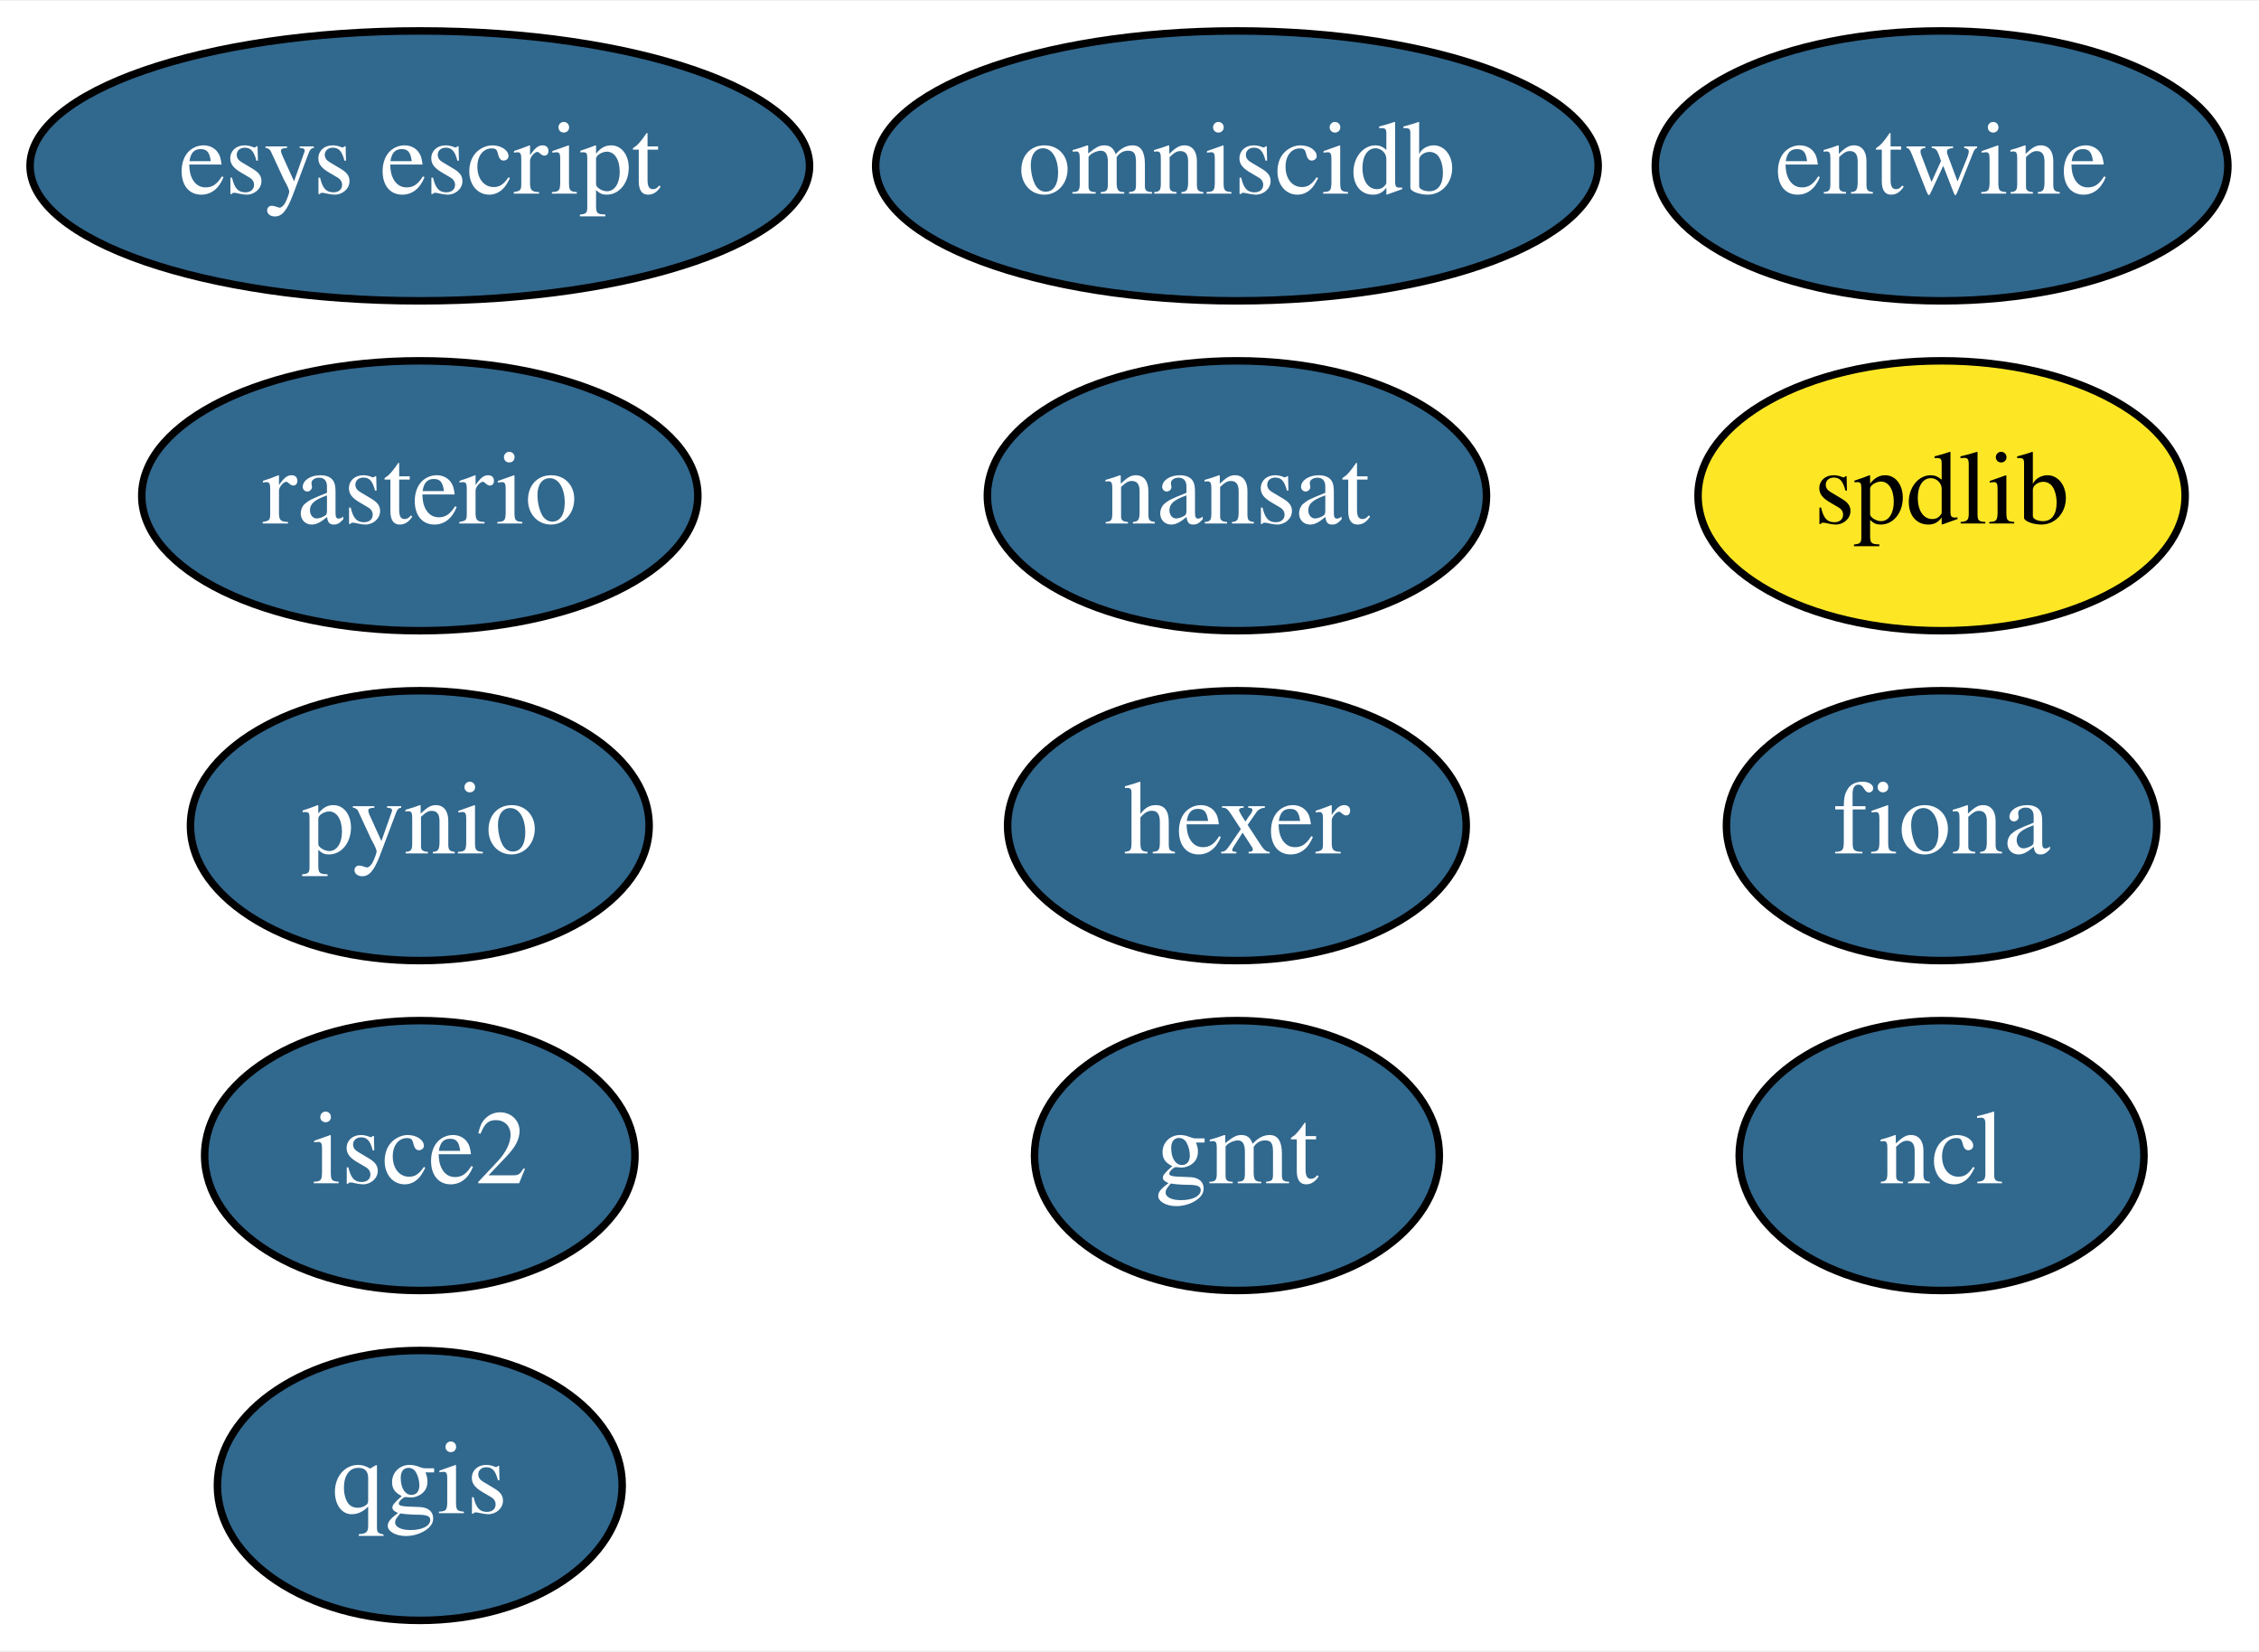
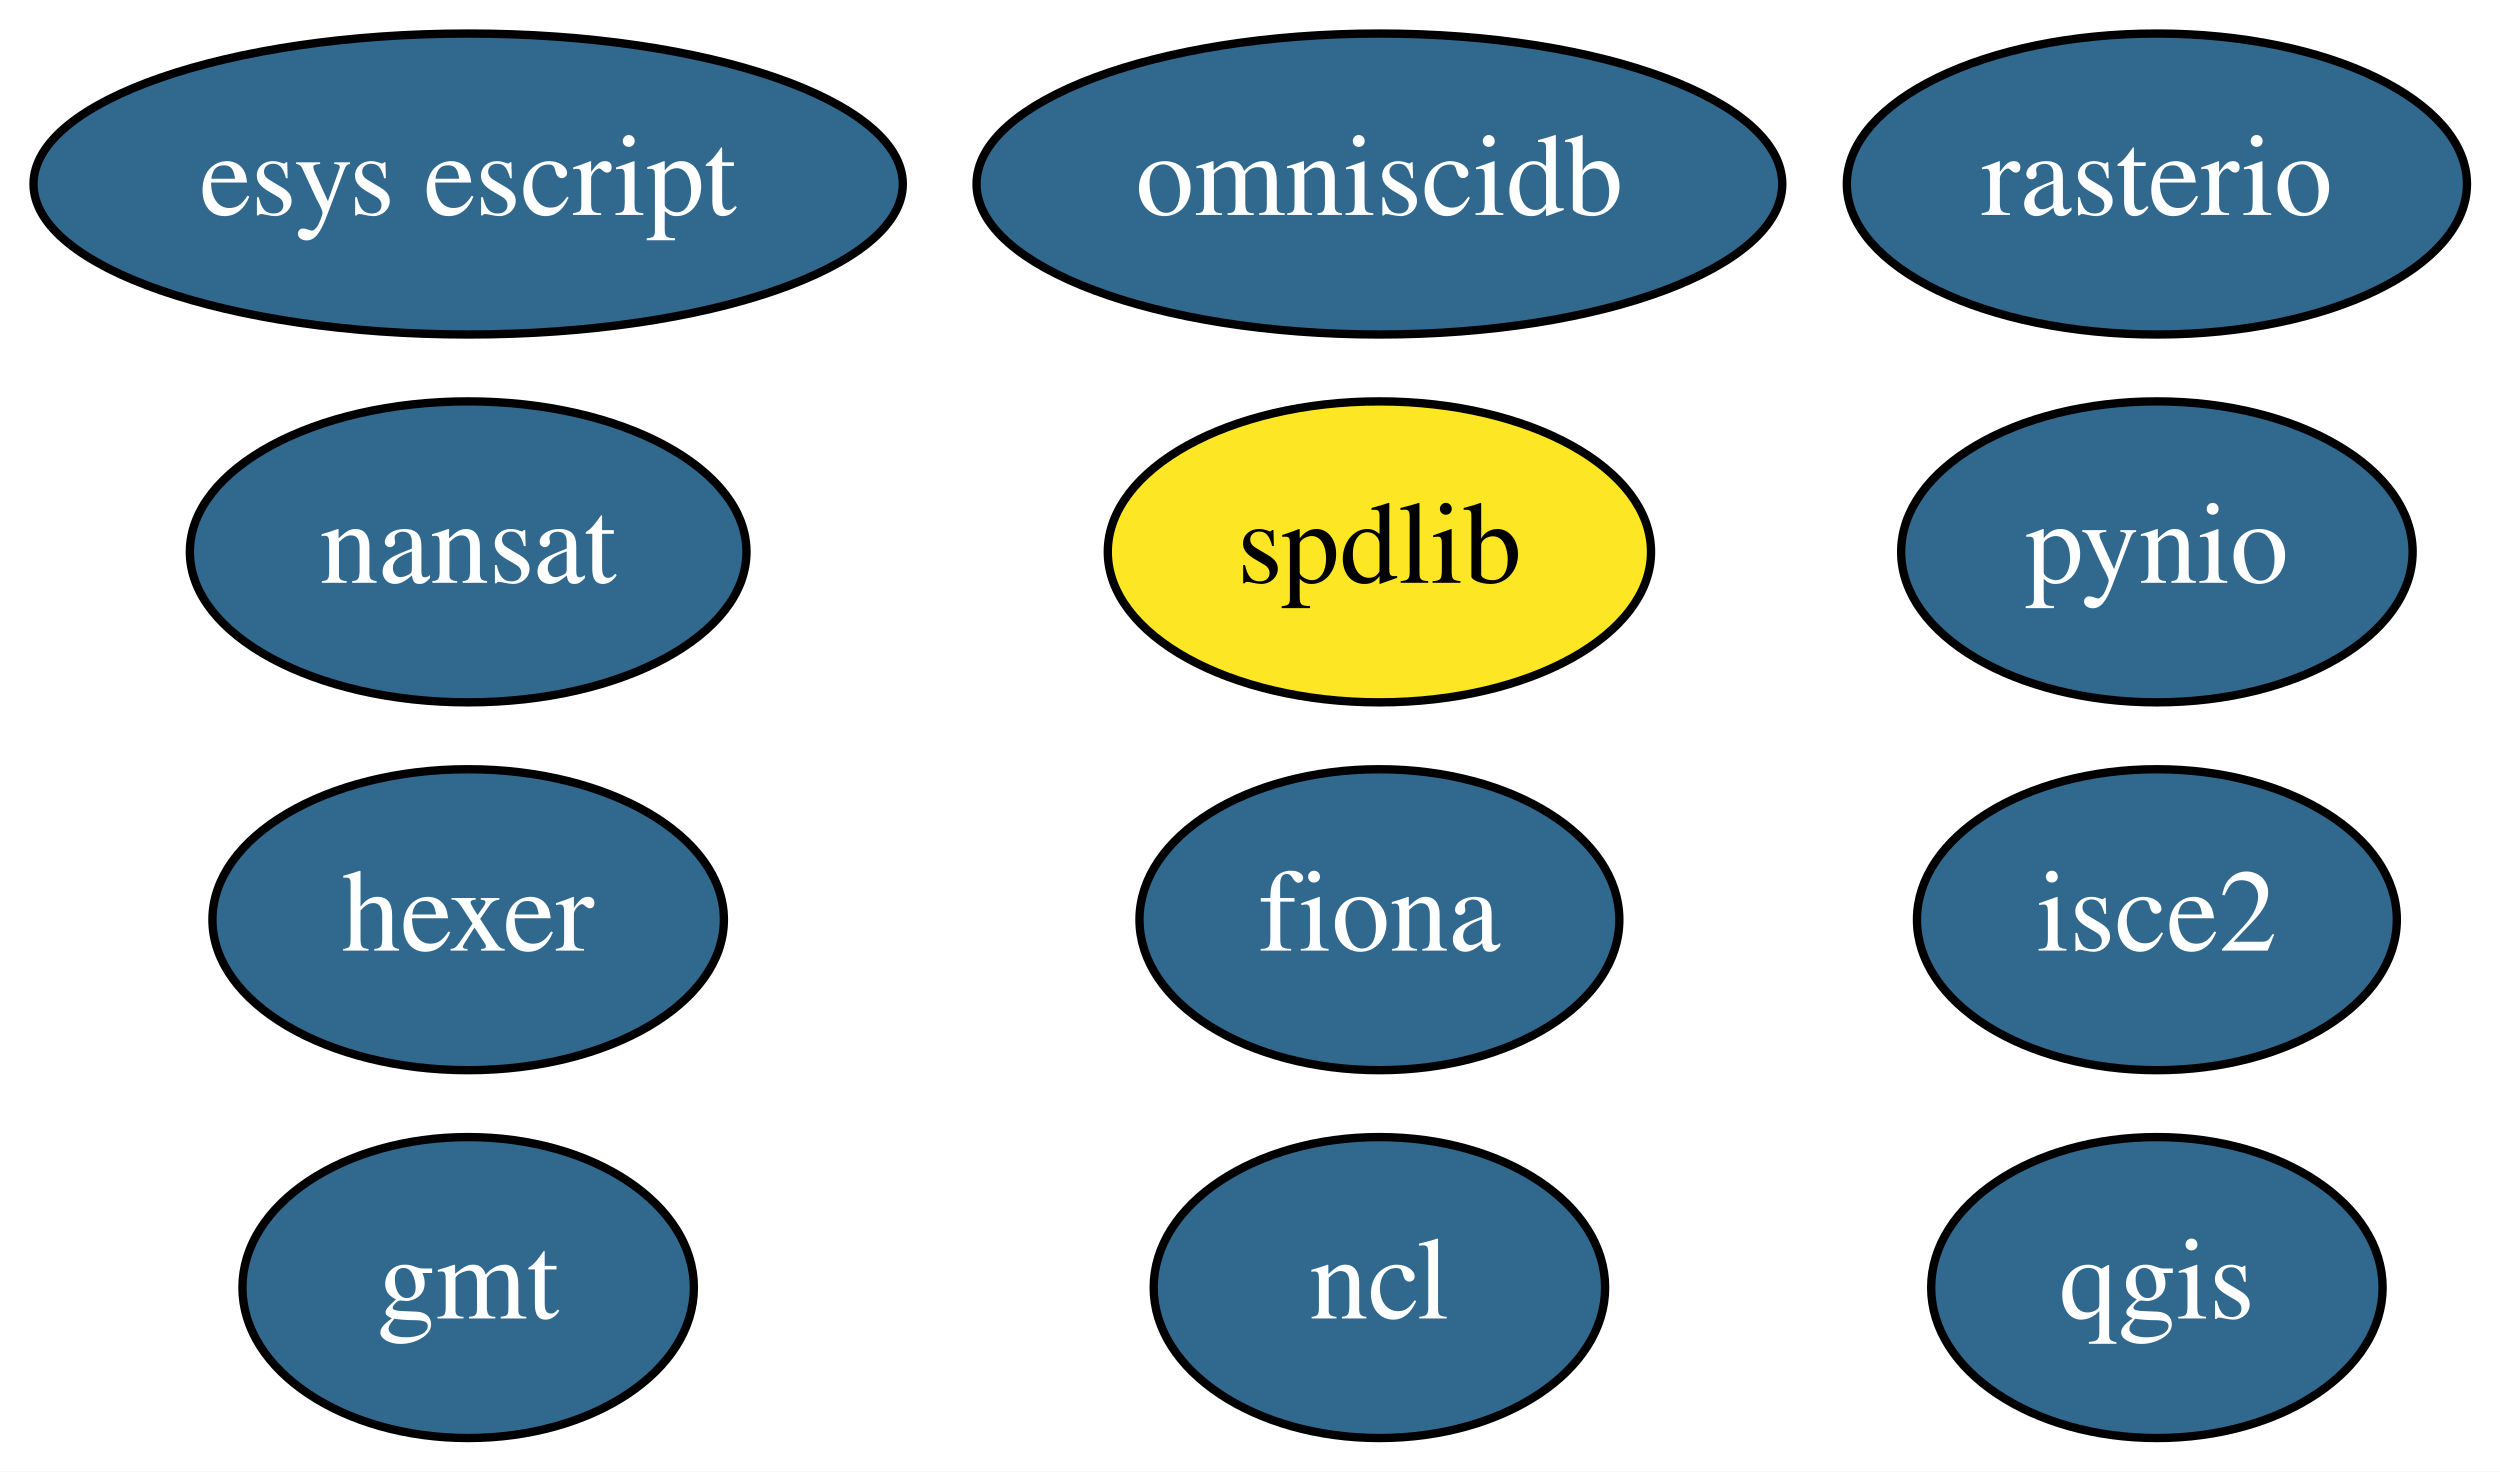
- <svg xmlns="http://www.w3.org/2000/svg" xmlns:xlink="http://www.w3.org/1999/xlink" width="301pt" height="220pt" viewBox="0.00 0.00 301.34 220.00">
-   <g id="graph0" class="graph" transform="scale(1 1) rotate(0) translate(4 216)">
-     <polygon fill="white" stroke="transparent" points="-4,4 -4,-216 297.34,-216 297.34,4 -4,4" />
+ <svg xmlns="http://www.w3.org/2000/svg" xmlns:xlink="http://www.w3.org/1999/xlink" width="299pt" height="176pt" viewBox="0.00 0.00 299.04 176.00">
+   <g id="graph0" class="graph" transform="scale(1 1) rotate(0) translate(4 172)">
+     <polygon fill="white" stroke="transparent" points="-4,4 -4,-172 295.04,-172 295.04,4 -4,4" />
    <g id="node1" class="node">
      <g id="a_node1">
        <a xlink:href="https://github.com/conda-forge/fiona-feedstock/pull/165" xlink:title="fiona">
-           <ellipse fill="#31688e" stroke="black" cx="255" cy="-106" rx="28.7" ry="18" />
-           <text text-anchor="middle" x="255" y="-102.3" font-family="Times,serif" font-size="14.00" fill="white">fiona</text>
+           <ellipse fill="#31688e" stroke="black" cx="161" cy="-62" rx="28.7" ry="18" />
+           <text text-anchor="middle" x="161" y="-58.3" font-family="Times,serif" font-size="14.00" fill="white">fiona</text>
        </a>
      </g>
    </g>
    <g id="node2" class="node">
      <g id="a_node2">
        <a xlink:href="https://github.com/conda-forge/gmt-feedstock/pull/99" xlink:title="gmt">
-           <ellipse fill="#31688e" stroke="black" cx="161" cy="-62" rx="27" ry="18" />
-           <text text-anchor="middle" x="161" y="-58.3" font-family="Times,serif" font-size="14.00" fill="white">gmt</text>
+           <ellipse fill="#31688e" stroke="black" cx="52" cy="-18" rx="27" ry="18" />
+           <text text-anchor="middle" x="52" y="-14.3" font-family="Times,serif" font-size="14.00" fill="white">gmt</text>
        </a>
      </g>
    </g>
    <g id="node3" class="node">
      <g id="a_node3">
        <a xlink:href="https://github.com/conda-forge/nansat-feedstock/pull/31" xlink:title="nansat">
-           <ellipse fill="#31688e" stroke="black" cx="161" cy="-150" rx="33.29" ry="18" />
-           <text text-anchor="middle" x="161" y="-146.3" font-family="Times,serif" font-size="14.00" fill="white">nansat</text>
+           <ellipse fill="#31688e" stroke="black" cx="52" cy="-106" rx="33.29" ry="18" />
+           <text text-anchor="middle" x="52" y="-102.3" font-family="Times,serif" font-size="14.00" fill="white">nansat</text>
        </a>
      </g>
    </g>
    <g id="node4" class="node">
      <g id="a_node4">
        <a xlink:href="https://github.com/conda-forge/ncl-feedstock/pull/80" xlink:title="ncl">
-           <ellipse fill="#31688e" stroke="black" cx="255" cy="-62" rx="27" ry="18" />
-           <text text-anchor="middle" x="255" y="-58.3" font-family="Times,serif" font-size="14.00" fill="white">ncl</text>
+           <ellipse fill="#31688e" stroke="black" cx="161" cy="-18" rx="27" ry="18" />
+           <text text-anchor="middle" x="161" y="-14.3" font-family="Times,serif" font-size="14.00" fill="white">ncl</text>
        </a>
      </g>
    </g>
    <g id="node5" class="node">
      <g id="a_node5">
        <a xlink:href="https://github.com/conda-forge/pynio-feedstock/pull/86" xlink:title="pynio">
-           <ellipse fill="#31688e" stroke="black" cx="52" cy="-106" rx="30.59" ry="18" />
-           <text text-anchor="middle" x="52" y="-102.3" font-family="Times,serif" font-size="14.00" fill="white">pynio</text>
+           <ellipse fill="#31688e" stroke="black" cx="254" cy="-106" rx="30.59" ry="18" />
+           <text text-anchor="middle" x="254" y="-102.3" font-family="Times,serif" font-size="14.00" fill="white">pynio</text>
        </a>
      </g>
    </g>
    <g id="node6" class="node">
      <g id="a_node6">
        <a xlink:href="https://github.com/conda-forge/qgis-feedstock/pull/124" xlink:title="qgis">
-           <ellipse fill="#31688e" stroke="black" cx="52" cy="-18" rx="27" ry="18" />
-           <text text-anchor="middle" x="52" y="-14.3" font-family="Times,serif" font-size="14.00" fill="white">qgis</text>
+           <ellipse fill="#31688e" stroke="black" cx="254" cy="-18" rx="27" ry="18" />
+           <text text-anchor="middle" x="254" y="-14.3" font-family="Times,serif" font-size="14.00" fill="white">qgis</text>
        </a>
      </g>
    </g>
    <g id="node7" class="node">
      <g id="a_node7">
        <a xlink:href="https://github.com/conda-forge/rasterio-feedstock/pull/168" xlink:title="rasterio">
-           <ellipse fill="#31688e" stroke="black" cx="52" cy="-150" rx="37.09" ry="18" />
-           <text text-anchor="middle" x="52" y="-146.3" font-family="Times,serif" font-size="14.00" fill="white">rasterio</text>
+           <ellipse fill="#31688e" stroke="black" cx="254" cy="-150" rx="37.09" ry="18" />
+           <text text-anchor="middle" x="254" y="-146.3" font-family="Times,serif" font-size="14.00" fill="white">rasterio</text>
        </a>
      </g>
    </g>
    <g id="node8" class="node">
      <g id="a_node8">
        <a xlink:href="https://github.com/conda-forge/hexer-feedstock/pull/6" xlink:title="hexer">
-           <ellipse fill="#31688e" stroke="black" cx="161" cy="-106" rx="30.59" ry="18" />
-           <text text-anchor="middle" x="161" y="-102.3" font-family="Times,serif" font-size="14.00" fill="white">hexer</text>
+           <ellipse fill="#31688e" stroke="black" cx="52" cy="-62" rx="30.59" ry="18" />
+           <text text-anchor="middle" x="52" y="-58.3" font-family="Times,serif" font-size="14.00" fill="white">hexer</text>
        </a>
      </g>
    </g>
    <g id="node9" class="node">
      <g id="a_node9">
        <a xlink:href="https://github.com/conda-forge/spdlib-feedstock" xlink:title="spdlib">
-           <ellipse fill="#fde725" stroke="black" cx="255" cy="-150" rx="32.49" ry="18" />
-           <text text-anchor="middle" x="255" y="-146.3" font-family="Times,serif" font-size="14.00">spdlib</text>
+           <ellipse fill="#fde725" stroke="black" cx="161" cy="-106" rx="32.49" ry="18" />
+           <text text-anchor="middle" x="161" y="-102.3" font-family="Times,serif" font-size="14.00">spdlib</text>
        </a>
      </g>
    </g>
    <g id="node10" class="node">
      <g id="a_node10">
-         <a xlink:href="https://github.com/conda-forge/entwine-feedstock/pull/15" xlink:title="entwine">
-           <ellipse fill="#31688e" stroke="black" cx="255" cy="-194" rx="38.19" ry="18" />
-           <text text-anchor="middle" x="255" y="-190.3" font-family="Times,serif" font-size="14.00" fill="white">entwine</text>
+         <a xlink:href="https://github.com/conda-forge/isce2-feedstock/pull/20" xlink:title="isce2">
+           <ellipse fill="#31688e" stroke="black" cx="254" cy="-62" rx="28.7" ry="18" />
+           <text text-anchor="middle" x="254" y="-58.3" font-family="Times,serif" font-size="14.00" fill="white">isce2</text>
        </a>
      </g>
    </g>
    <g id="node11" class="node">
      <g id="a_node11">
-         <a xlink:href="https://github.com/conda-forge/isce2-feedstock/pull/20" xlink:title="isce2">
-           <ellipse fill="#31688e" stroke="black" cx="52" cy="-62" rx="28.7" ry="18" />
-           <text text-anchor="middle" x="52" y="-58.3" font-family="Times,serif" font-size="14.00" fill="white">isce2</text>
+         <a xlink:href="https://github.com/conda-forge/esys-escript-feedstock/pull/16" xlink:title="esys escript">
+           <ellipse fill="#31688e" stroke="black" cx="52" cy="-150" rx="51.99" ry="18" />
+           <text text-anchor="middle" x="52" y="-146.3" font-family="Times,serif" font-size="14.00" fill="white">esys escript</text>
        </a>
      </g>
    </g>
    <g id="node12" class="node">
      <g id="a_node12">
-         <a xlink:href="https://github.com/conda-forge/esys-escript-feedstock/pull/16" xlink:title="esys escript">
-           <ellipse fill="#31688e" stroke="black" cx="52" cy="-194" rx="51.99" ry="18" />
-           <text text-anchor="middle" x="52" y="-190.3" font-family="Times,serif" font-size="14.00" fill="white">esys escript</text>
-         </a>
-       </g>
-     </g>
-     <g id="node13" class="node">
-       <g id="a_node13">
        <a xlink:href="https://github.com/conda-forge/omniscidb-feedstock/pull/9" xlink:title="omniscidb">
-           <ellipse fill="#31688e" stroke="black" cx="161" cy="-194" rx="48.19" ry="18" />
-           <text text-anchor="middle" x="161" y="-190.3" font-family="Times,serif" font-size="14.00" fill="white">omniscidb</text>
+           <ellipse fill="#31688e" stroke="black" cx="161" cy="-150" rx="48.19" ry="18" />
+           <text text-anchor="middle" x="161" y="-146.3" font-family="Times,serif" font-size="14.00" fill="white">omniscidb</text>
        </a>
      </g>
    </g>
  </g>
</svg>
